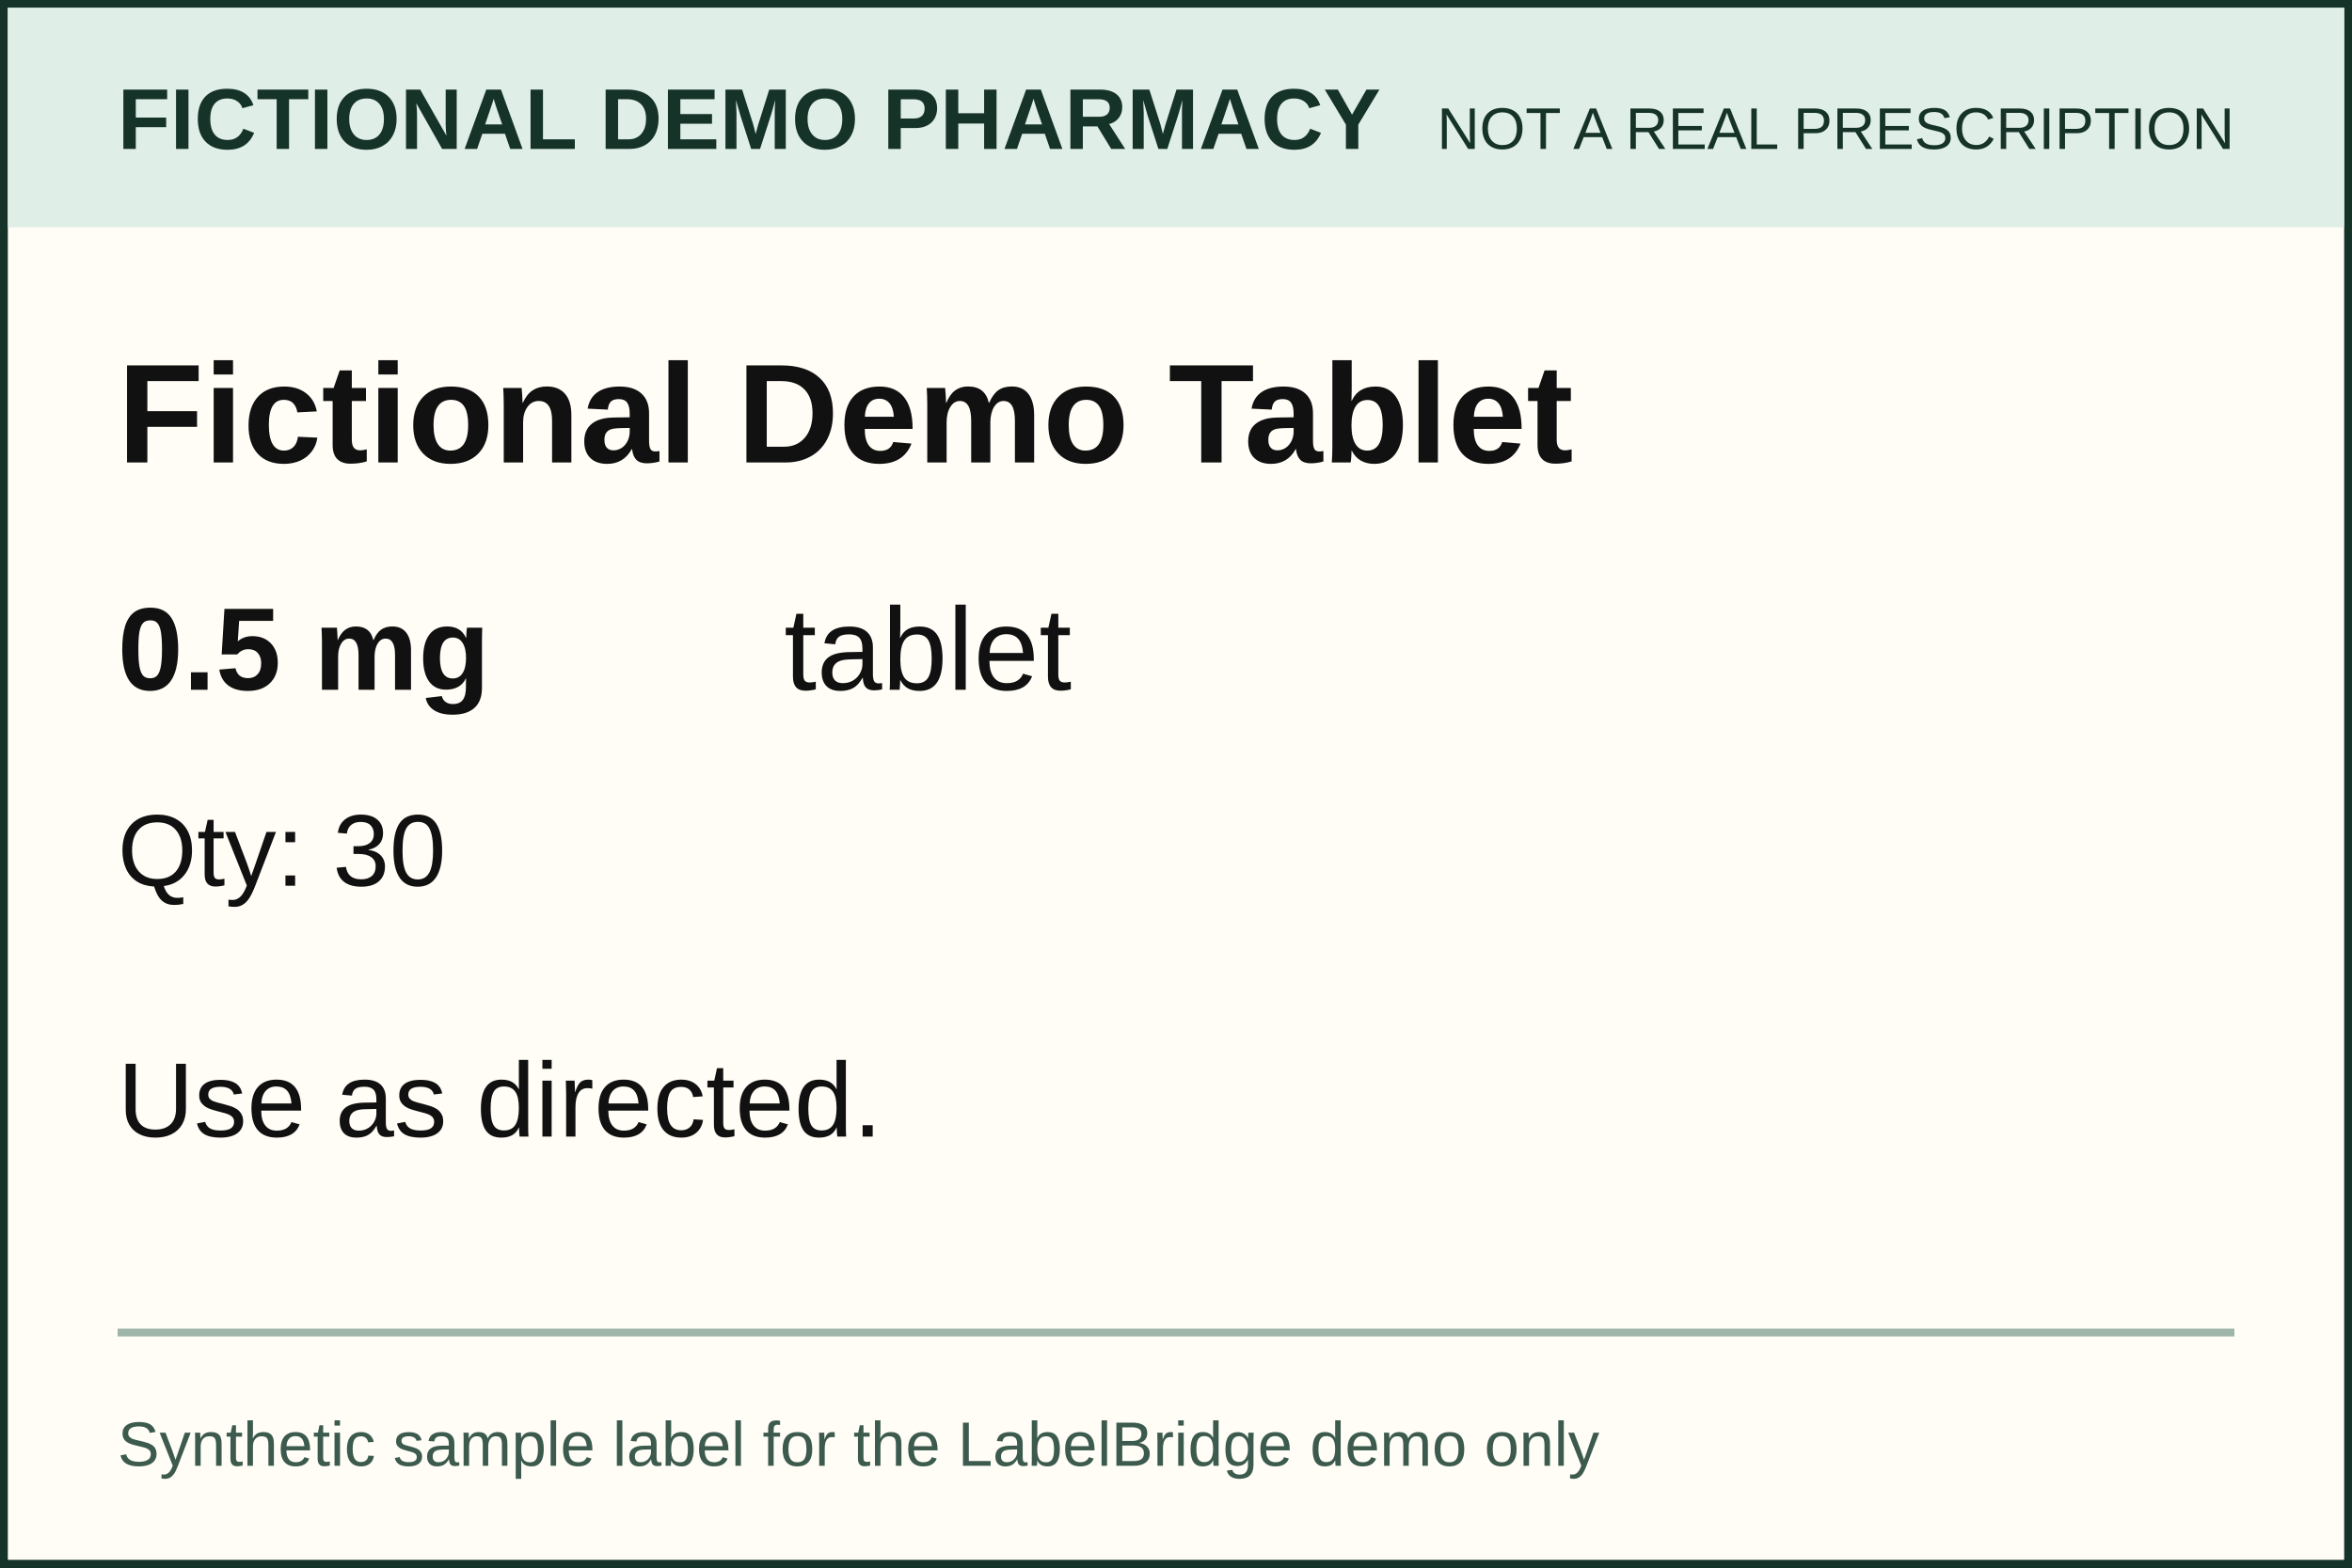
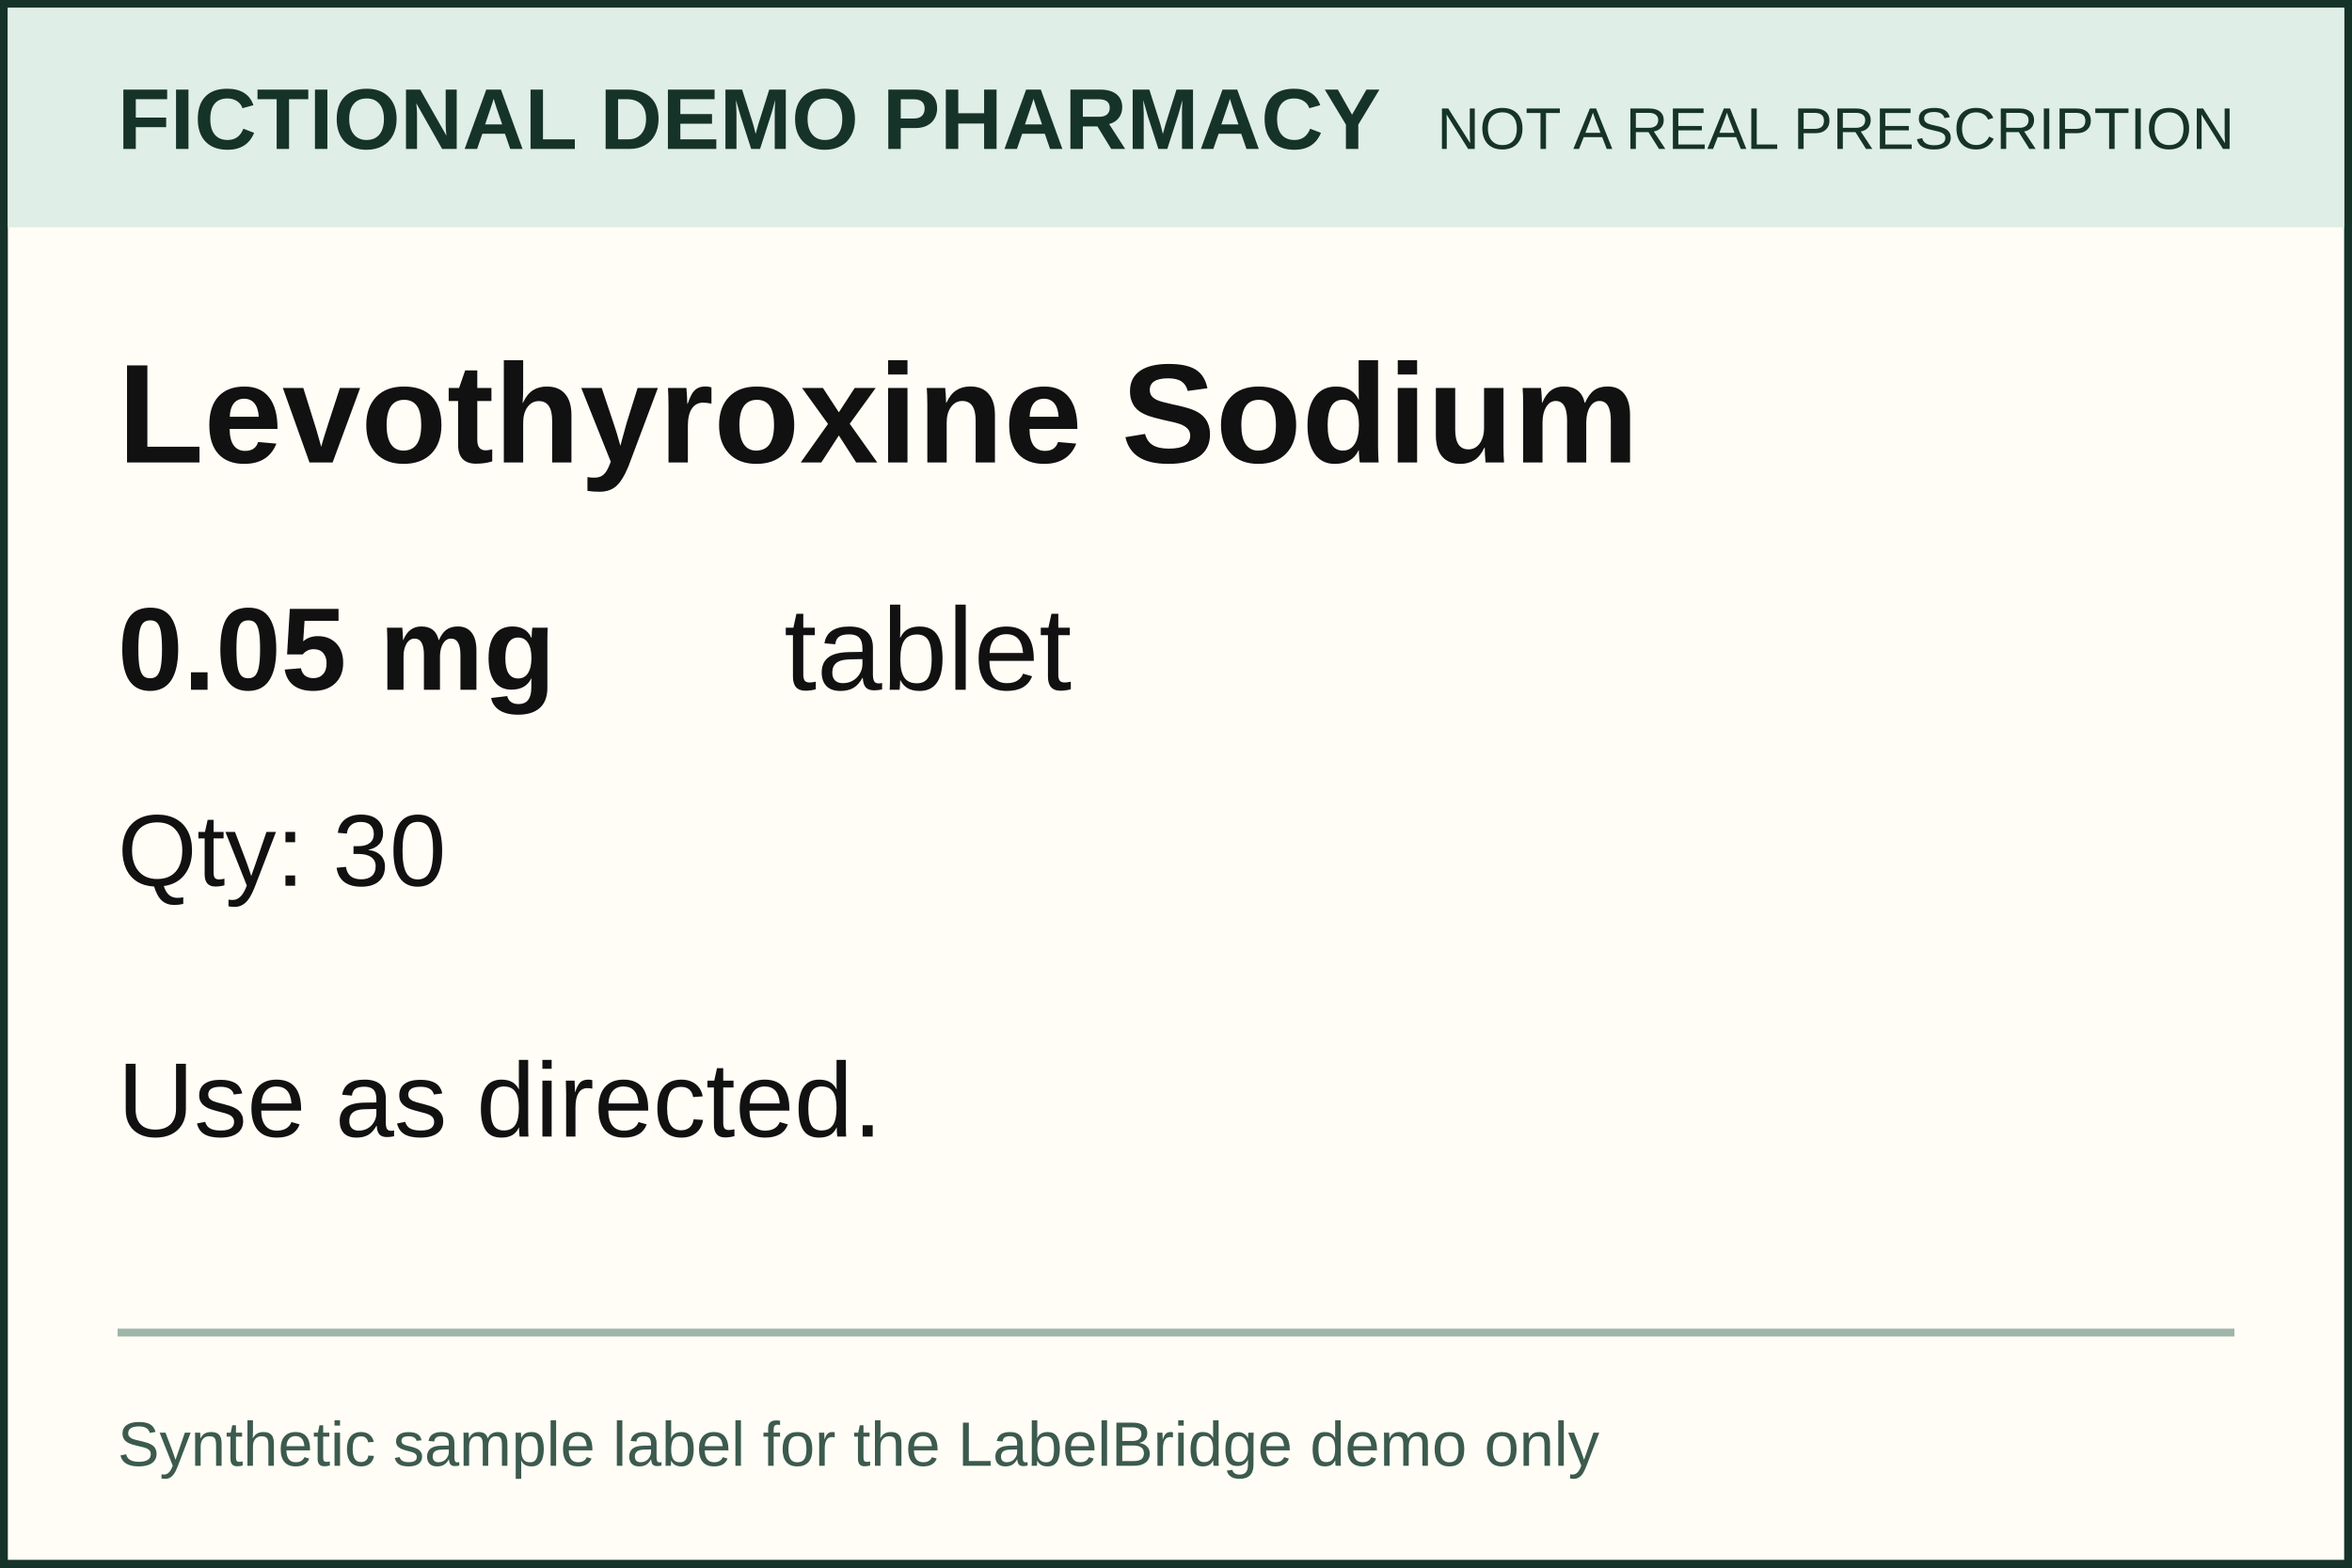
<svg xmlns="http://www.w3.org/2000/svg" width="600" height="400" viewBox="0 0 600 400" font-family="Arial, Helvetica, sans-serif">
  <defs>
    <filter id="smudge">
      <feGaussianBlur stdDeviation="7" />
    </filter>
  </defs>
  <rect width="600" height="400" fill="#fffdf6" stroke="#163329" stroke-width="4" />
  <rect x="2" y="2" width="596" height="56" fill="#dfeee6" />
  <text x="30" y="38" font-size="22" font-weight="bold" fill="#163329">FICTIONAL DEMO PHARMACY</text>
  <text x="570" y="38" font-size="15" fill="#163329" text-anchor="end">NOT A REAL PRESCRIPTION</text>
-   <text x="30" y="118" font-size="36" font-weight="bold" fill="#111">Fictional Demo Tablet</text>
-   <text x="30" y="176" font-size="30" font-weight="bold" fill="#111">0.5 mg</text>
+   <text x="30" y="118" font-size="36" font-weight="bold" fill="#111">Levothyroxine Sodium</text>
+   <text x="30" y="176" font-size="30" font-weight="bold" fill="#111">0.05 mg</text>
  <text x="200" y="176" font-size="30" fill="#111">tablet</text>
  <text x="30" y="226" font-size="26" fill="#111">Qty: 30</text>
  <text x="30" y="290" font-size="27" fill="#111">Use as directed.</text>
  <line x1="30" y1="340" x2="570" y2="340" stroke="#9fb5aa" stroke-width="2" />
  <text x="30" y="374" font-size="16" fill="#3c5a4e">Synthetic sample label for the LabelBridge demo only</text>
</svg>
